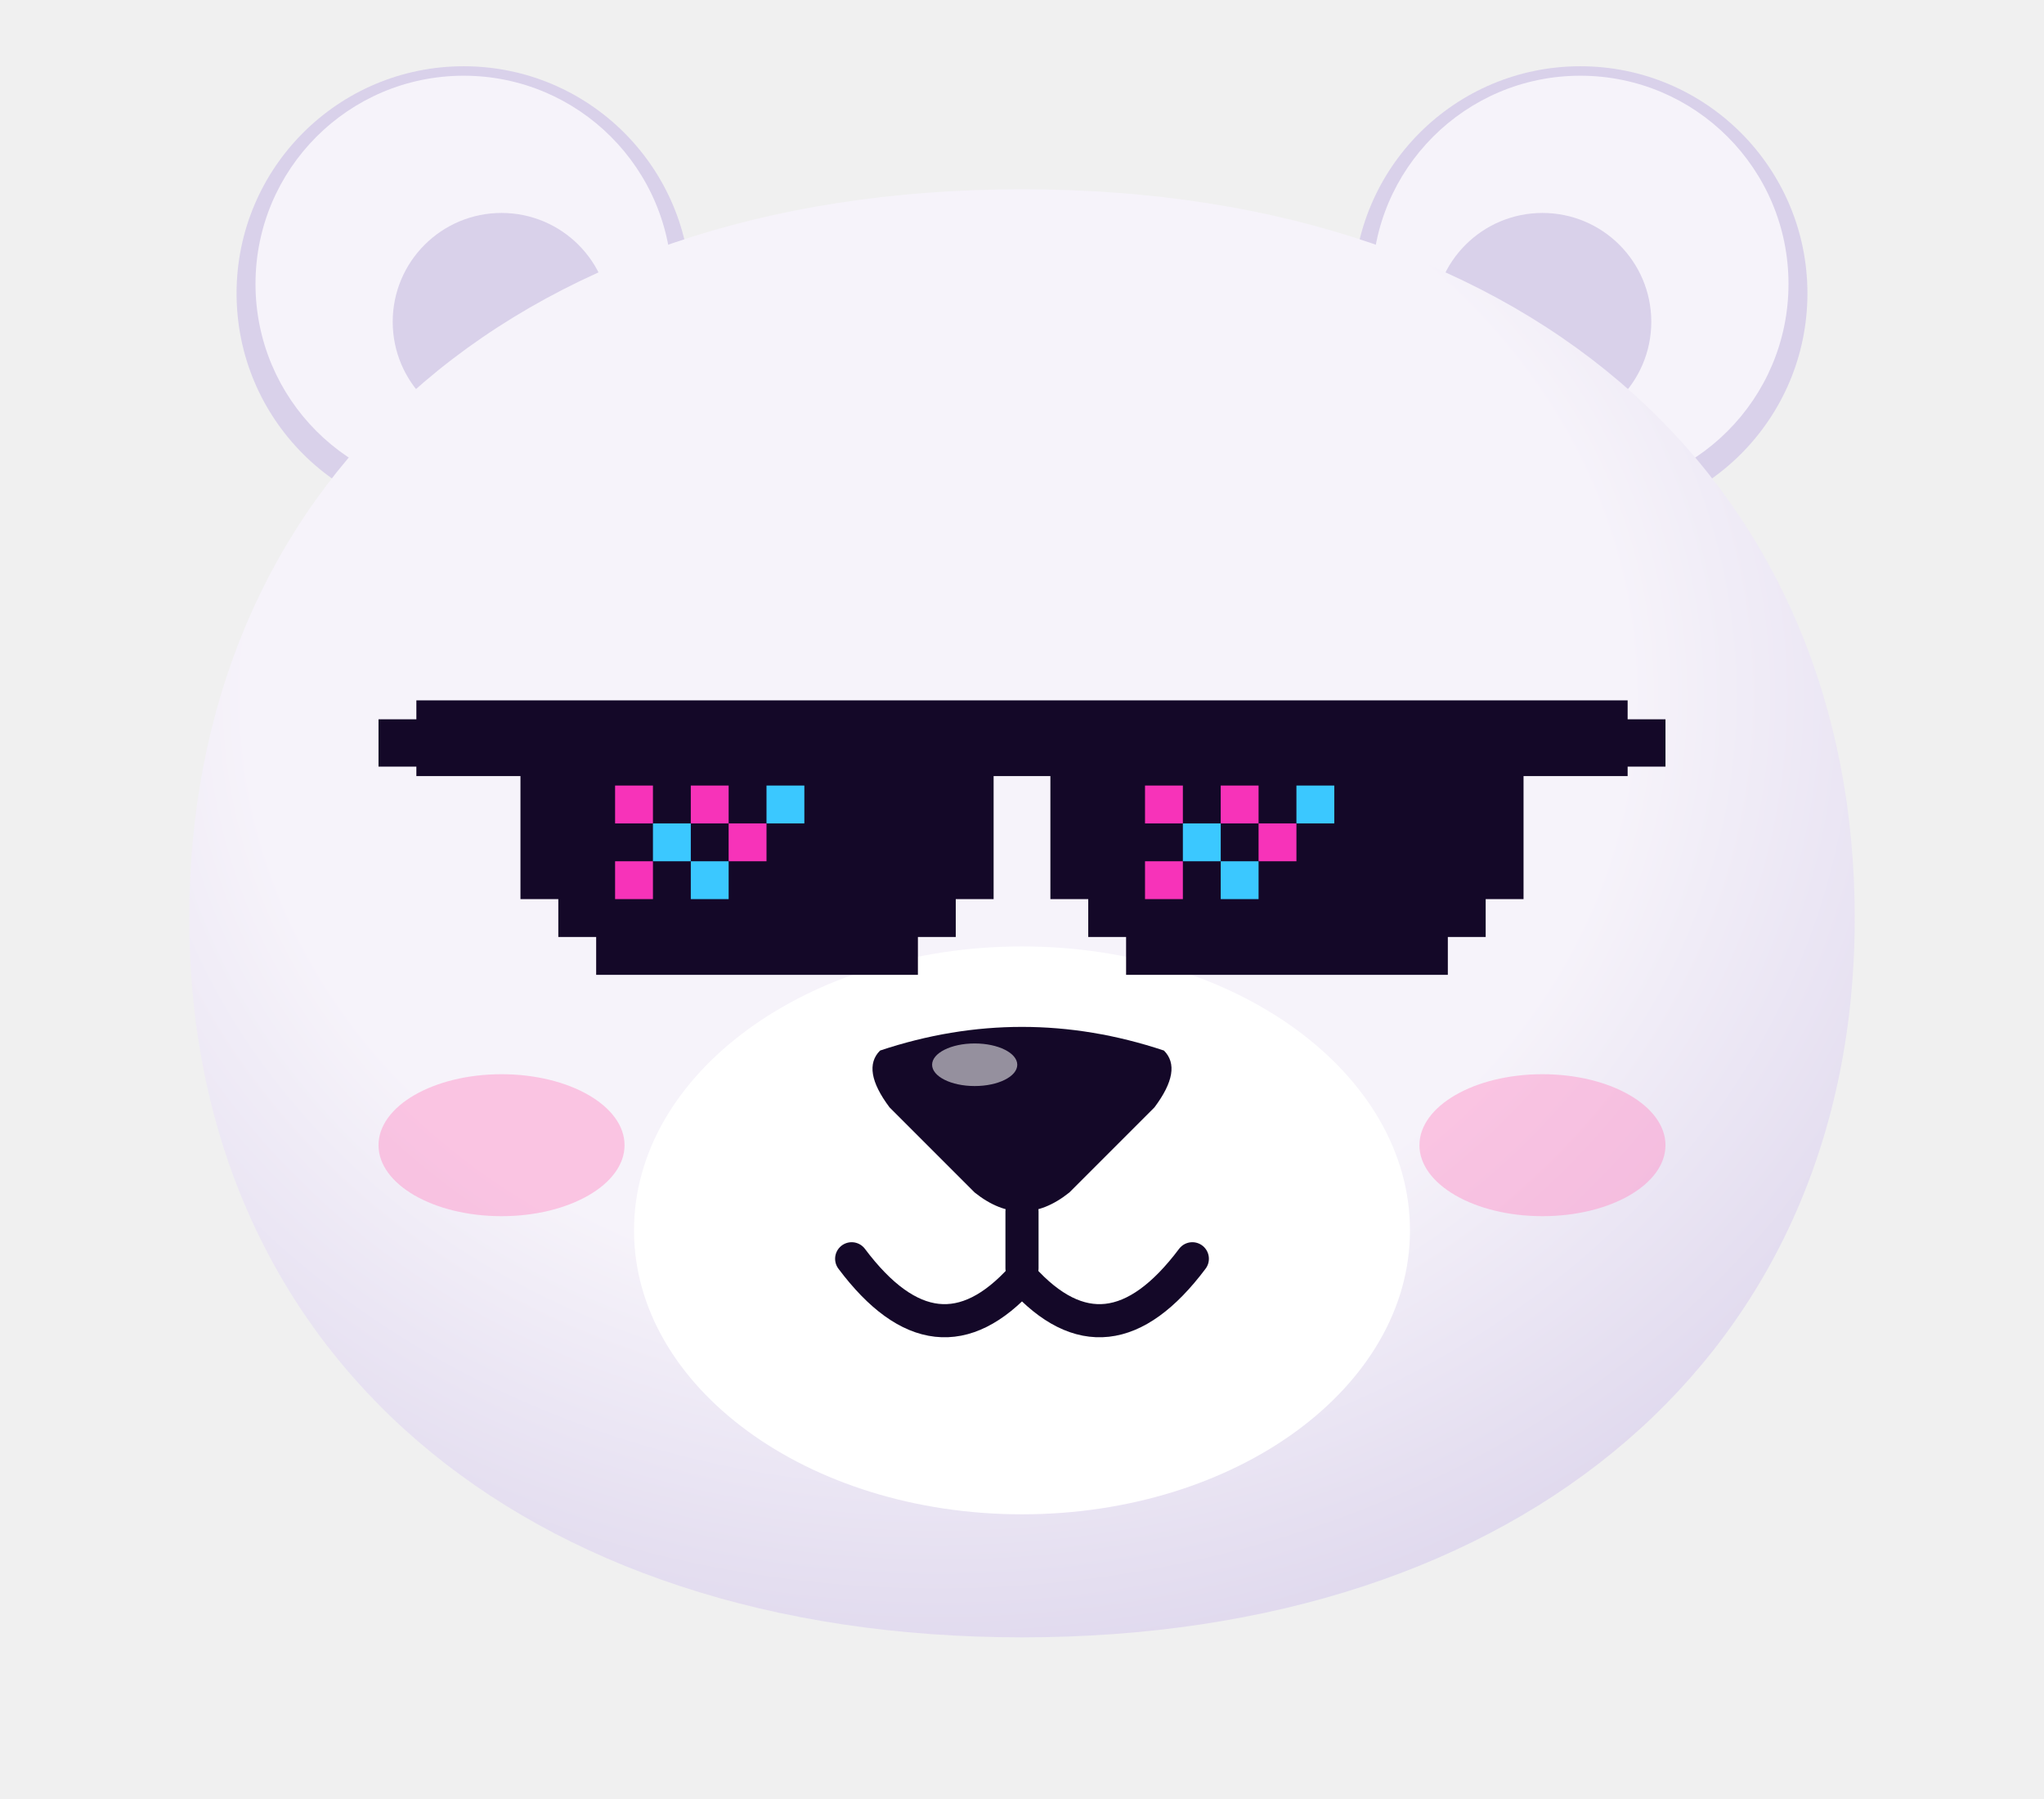
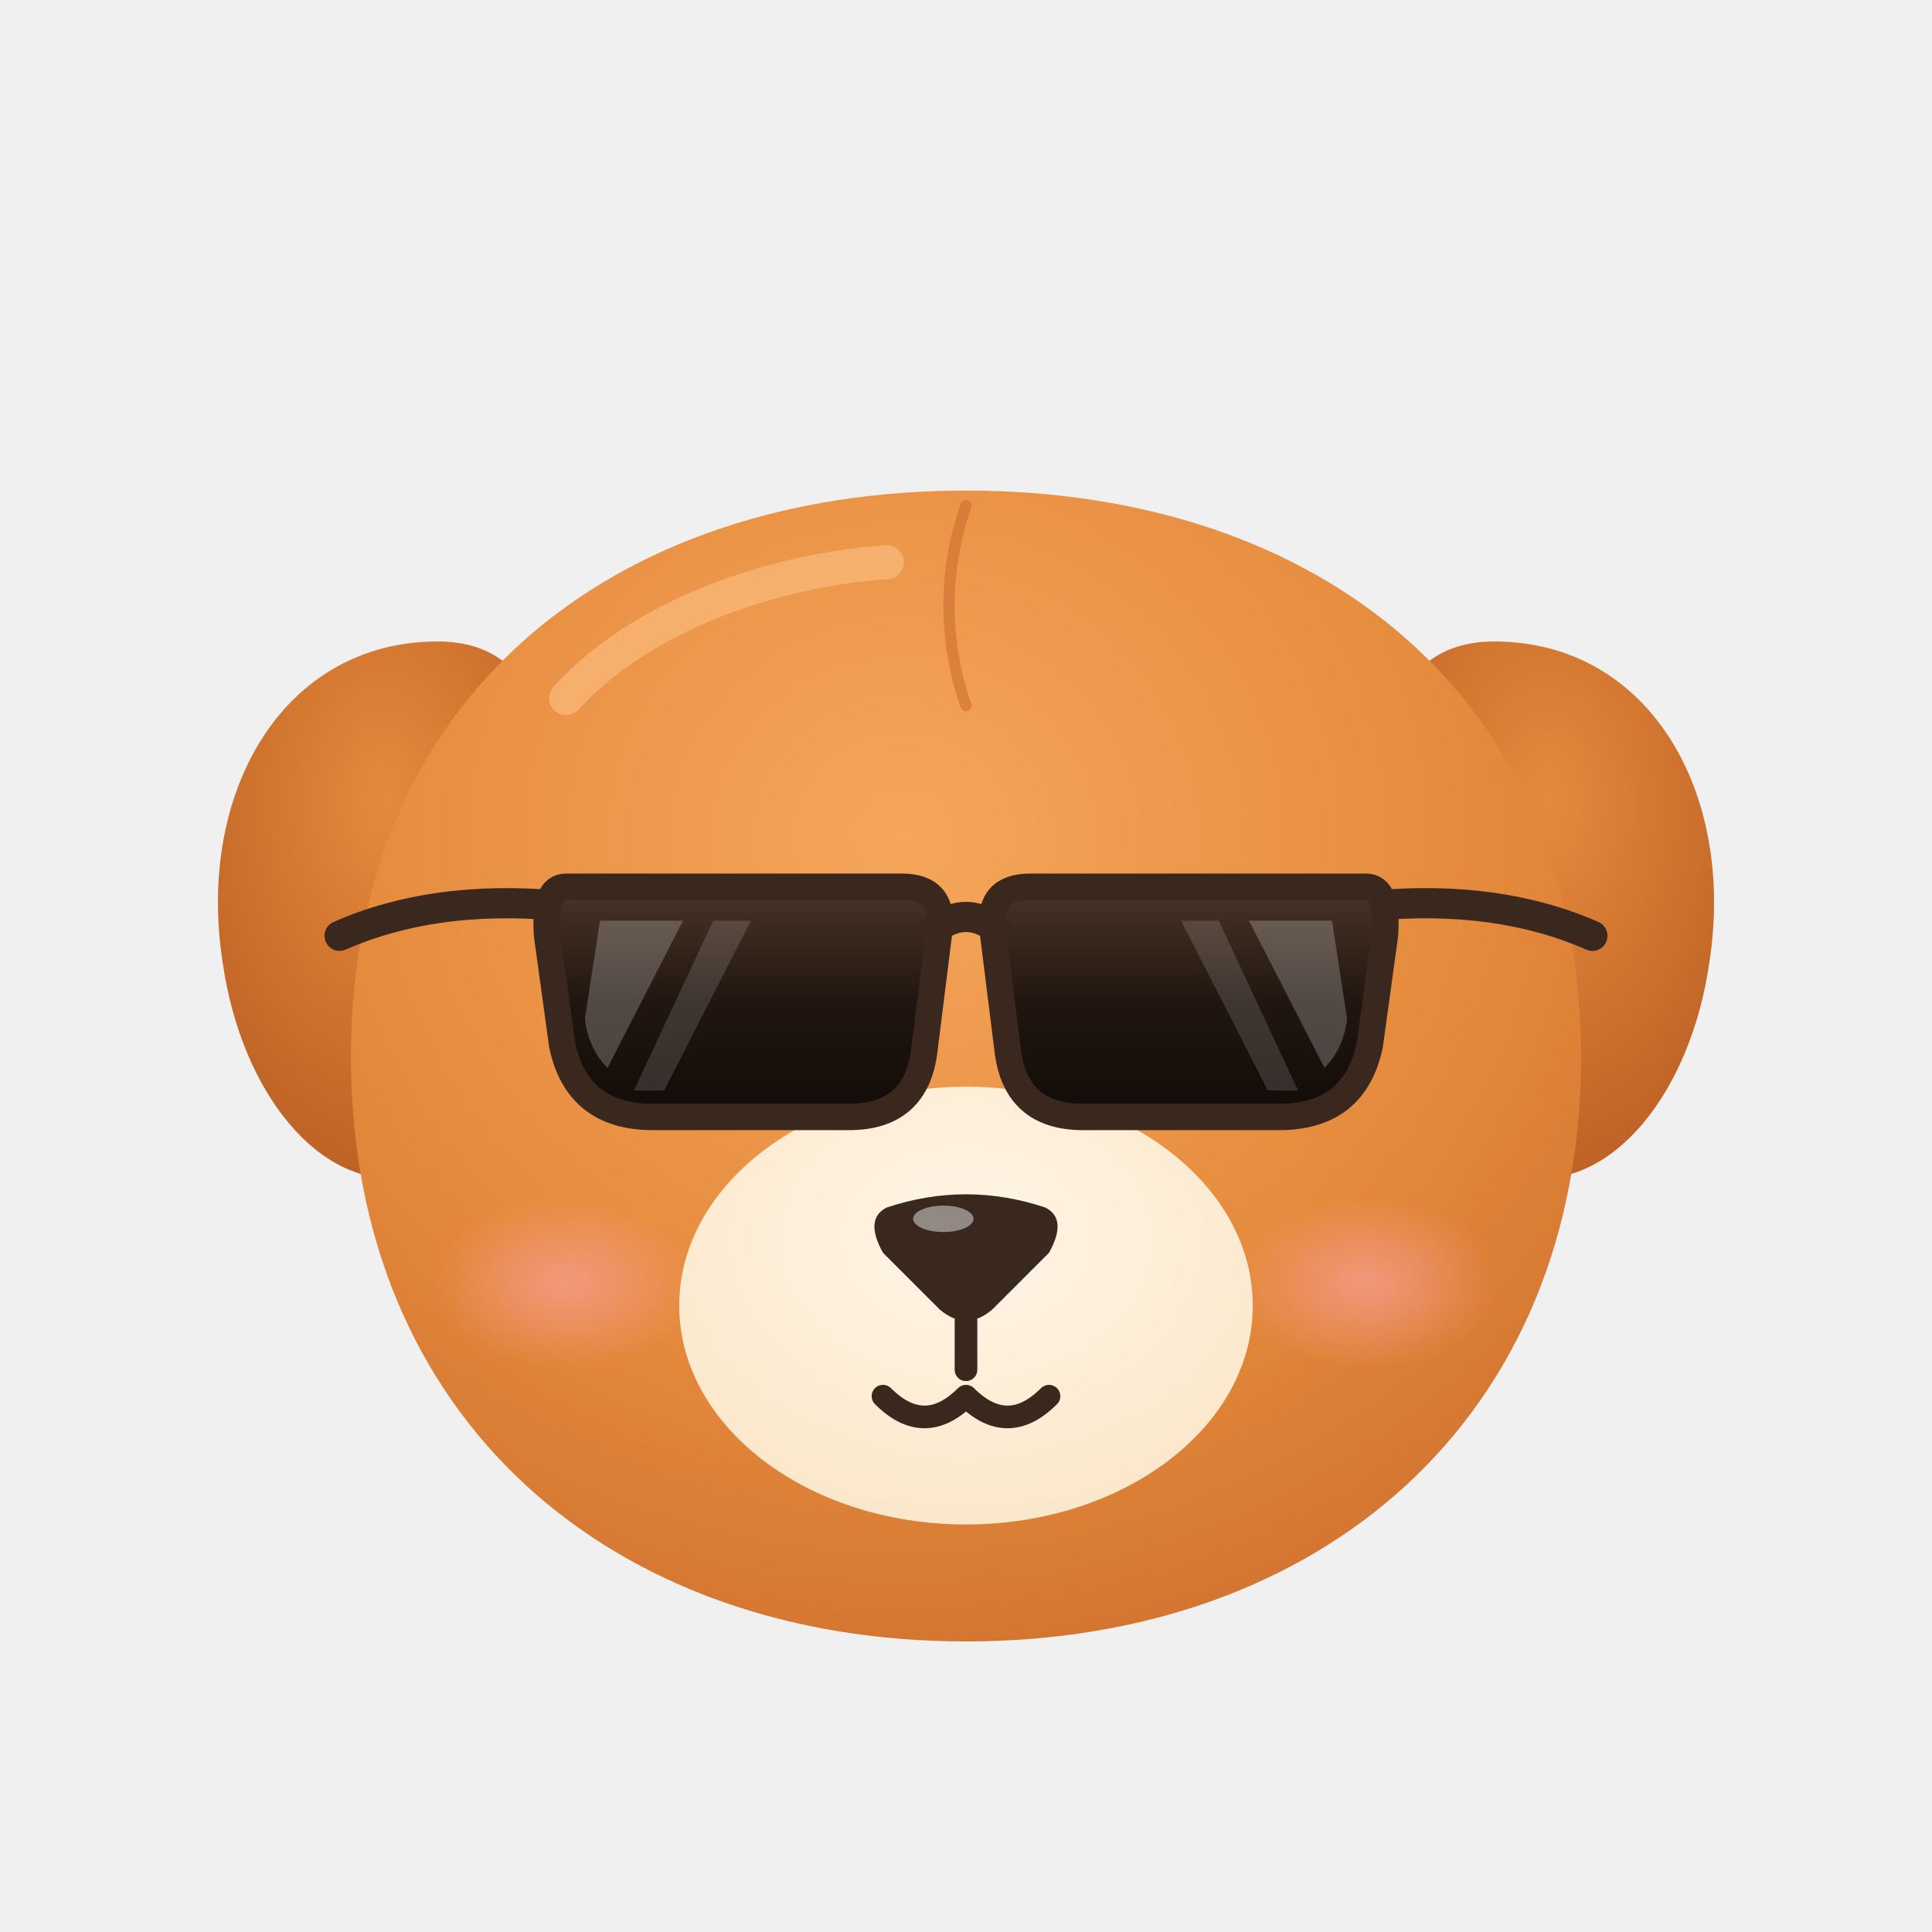
- <svg xmlns="http://www.w3.org/2000/svg" viewBox="40 70 432 380">
-   <g transform="translate(0 -8)">
-     <circle cx="138" cy="140" r="48" fill="#D9D1EA" />
-     <circle cx="138" cy="138" r="44" fill="#F6F3FA" />
-     <circle cx="146" cy="146" r="23" fill="#D9D1EA" />
-     <circle cx="374" cy="140" r="48" fill="#D9D1EA" />
-     <circle cx="374" cy="138" r="44" fill="#F6F3FA" />
-     <circle cx="366" cy="146" r="23" fill="#D9D1EA" />
-     <defs>
-       <radialGradient id="mcoolhg" cx=".45" cy=".35" r=".75">
-         <stop offset=".55" stop-color="#F6F3FA" />
-         <stop offset="1" stop-color="#D9D1EA" />
-       </radialGradient>
-     </defs>
-     <path d="M256 118 C366 118 432 182 432 272 C432 364 362 424 256 424 C150 424 80 364 80 272 C80 182 146 118 256 118 Z" fill="url(#mcoolhg)" />
-     <ellipse cx="256" cy="338" rx="82" ry="60" fill="#FFFFFF" />
-     <ellipse cx="146" cy="320" rx="26" ry="15" fill="#FF8CC6" opacity=".45" />
-     <ellipse cx="366" cy="320" rx="26" ry="15" fill="#FF8CC6" opacity=".45" />
-     <rect x="128" y="226" width="256" height="16" fill="#140828" />
-     <rect x="120" y="230" width="10" height="10" fill="#140828" />
-     <rect x="382" y="230" width="10" height="10" fill="#140828" />
-     <path d="M150,236 L250,236 L250,268 L242,268 L242,276 L234,276 L234,284 L166,284 L166,276 L158,276 L158,268 L150,268 Z" fill="#140828" />
-     <rect x="170" y="244" width="8" height="8" fill="#F733B9" />
-     <rect x="178" y="252" width="8" height="8" fill="#3BC8FF" />
-     <rect x="186" y="244" width="8" height="8" fill="#F733B9" />
-     <rect x="194" y="252" width="8" height="8" fill="#F733B9" />
-     <rect x="186" y="260" width="8" height="8" fill="#3BC8FF" />
-     <rect x="202" y="244" width="8" height="8" fill="#3BC8FF" />
-     <rect x="170" y="260" width="8" height="8" fill="#F733B9" />
-     <path d="M262,236 L362,236 L362,268 L354,268 L354,276 L346,276 L346,284 L278,284 L278,276 L270,276 L270,268 L262,268 Z" fill="#140828" />
-     <rect x="282" y="244" width="8" height="8" fill="#F733B9" />
-     <rect x="290" y="252" width="8" height="8" fill="#3BC8FF" />
-     <rect x="298" y="244" width="8" height="8" fill="#F733B9" />
-     <rect x="306" y="252" width="8" height="8" fill="#F733B9" />
-     <rect x="298" y="260" width="8" height="8" fill="#3BC8FF" />
-     <rect x="314" y="244" width="8" height="8" fill="#3BC8FF" />
-     <rect x="282" y="260" width="8" height="8" fill="#F733B9" />
-     <path d="M226 300 Q256 290 286 300 Q290 304 284 312 L266 330 Q256 338 246 330 L228 312 Q222 304 226 300 Z" fill="#140828" />
-     <ellipse cx="246" cy="303" rx="9" ry="4.5" fill="#fff" opacity=".55" />
-     <path d="M256 334 V346" stroke="#140828" stroke-width="7" stroke-linecap="round" />
-     <path d="M220 344 Q238 368 256 348 Q274 368 292 344" fill="none" stroke="#140828" stroke-width="7" stroke-linecap="round" stroke-linejoin="round" />
+ <svg xmlns="http://www.w3.org/2000/svg" viewBox="0 0 1024 1024">
+   <defs>
+     <radialGradient id="fur" cx=".45" cy=".3" r=".85">
+       <stop offset="0" stop-color="#F5A65B" />
+       <stop offset=".55" stop-color="#E58A3C" />
+       <stop offset="1" stop-color="#C96A2B" />
+     </radialGradient>
+     <radialGradient id="ear" cx=".5" cy=".3" r=".8">
+       <stop offset="0" stop-color="#E58A3C" />
+       <stop offset="1" stop-color="#B85C22" />
+     </radialGradient>
+     <radialGradient id="cream" cx=".5" cy=".35" r=".7">
+       <stop offset="0" stop-color="#FFF6E6" />
+       <stop offset="1" stop-color="#FBE6C8" />
+     </radialGradient>
+     <linearGradient id="lens" x1="0" y1="0" x2="0" y2="1">
+       <stop offset="0" stop-color="#4A3528" />
+       <stop offset=".5" stop-color="#21160F" />
+       <stop offset="1" stop-color="#120B07" />
+     </linearGradient>
+     <linearGradient id="hny" x1="0" y1="0" x2="0" y2="1">
+       <stop offset="0" stop-color="#FFD27A" />
+       <stop offset="1" stop-color="#E39A2A" />
+     </linearGradient>
+     <radialGradient id="blush" cx=".5" cy=".5" r=".5">
+       <stop offset="0" stop-color="#F49A84" stop-opacity=".9" />
+       <stop offset="1" stop-color="#F49A84" stop-opacity="0" />
+     </radialGradient>
+   </defs>
+   <g transform="translate(0 40) scale(1)">
+     <path d="M232 300C150 300 104 380 118 470C128 540 170 590 214 584C262 578 280 500 290 430C298 360 290 300 232 300Z" fill="url(#ear)" />
+     <path d="M792 300C874 300 920 380 906 470C896 540 854 590 810 584C762 578 744 500 734 430C726 360 734 300 792 300Z" fill="url(#ear)" />
+     <path d="M512 220C700 220 838 330 838 520C838 712 700 830 512 830C324 830 186 712 186 520C186 330 324 220 512 220Z" fill="url(#fur)" />
+     <path d="M512 228C500 262 500 300 512 334" fill="none" stroke="#C96A2B" stroke-width="6" stroke-linecap="round" opacity=".55" />
+     <path d="M300 330C340 286 410 262 470 258" fill="none" stroke="#FFC48A" stroke-width="18" stroke-linecap="round" opacity=".55" />
+     <ellipse cx="300" cy="640" rx="70" ry="46" fill="url(#blush)" />
+     <ellipse cx="724" cy="640" rx="70" ry="46" fill="url(#blush)" />
+     <ellipse cx="512" cy="652" rx="152" ry="116" fill="url(#cream)" />
+     <path d="M470 600Q512 586 554 600Q566 606 556 624L526 654Q512 666 498 654L468 624Q458 606 470 600Z" fill="#3A281F" />
+     <ellipse cx="500" cy="606" rx="16" ry="7" fill="#fff" opacity=".45" />
+     <path d="M512 660V686M468 700Q490 722 512 700Q534 722 556 700" fill="none" stroke="#3A281F" stroke-width="12" stroke-linecap="round" stroke-linejoin="round" />
+     <g transform="rotate(0 512 486)">
+       <path d="M180 456Q230 434 296 440" fill="none" stroke="#3A281F" stroke-width="16" stroke-linecap="round" />
+       <path d="M844 456Q794 434 728 440" fill="none" stroke="#3A281F" stroke-width="16" stroke-linecap="round" />
+       <g>
+         <path d="M300 430H478Q500 430 498 452L490 516Q486 552 450 552H346Q306 552 298 514L290 456Q288 430 300 430Z" fill="url(#lens)" stroke="#3A281F" stroke-width="14" stroke-linejoin="round" />
+         <path d="M318 448L362 448L322 526Q312 516 310 500Z" fill="#fff" opacity=".22" />
+         <path d="M378 448L398 448L352 538L336 538Z" fill="#fff" opacity=".14" />
+       </g>
+       <g transform="translate(1024 0) scale(-1 1)">
+         <path d="M300 430H478Q500 430 498 452L490 516Q486 552 450 552H346Q306 552 298 514L290 456Q288 430 300 430Z" fill="url(#lens)" stroke="#3A281F" stroke-width="14" stroke-linejoin="round" />
+         <path d="M318 448L362 448L322 526Q312 516 310 500Z" fill="#fff" opacity=".22" />
+         <path d="M378 448L398 448L352 538L336 538Z" fill="#fff" opacity=".14" />
+       </g>
+       <path d="M496 452Q512 440 528 452" fill="none" stroke="#3A281F" stroke-width="16" stroke-linecap="round" />
+     </g>
  </g>
</svg>
